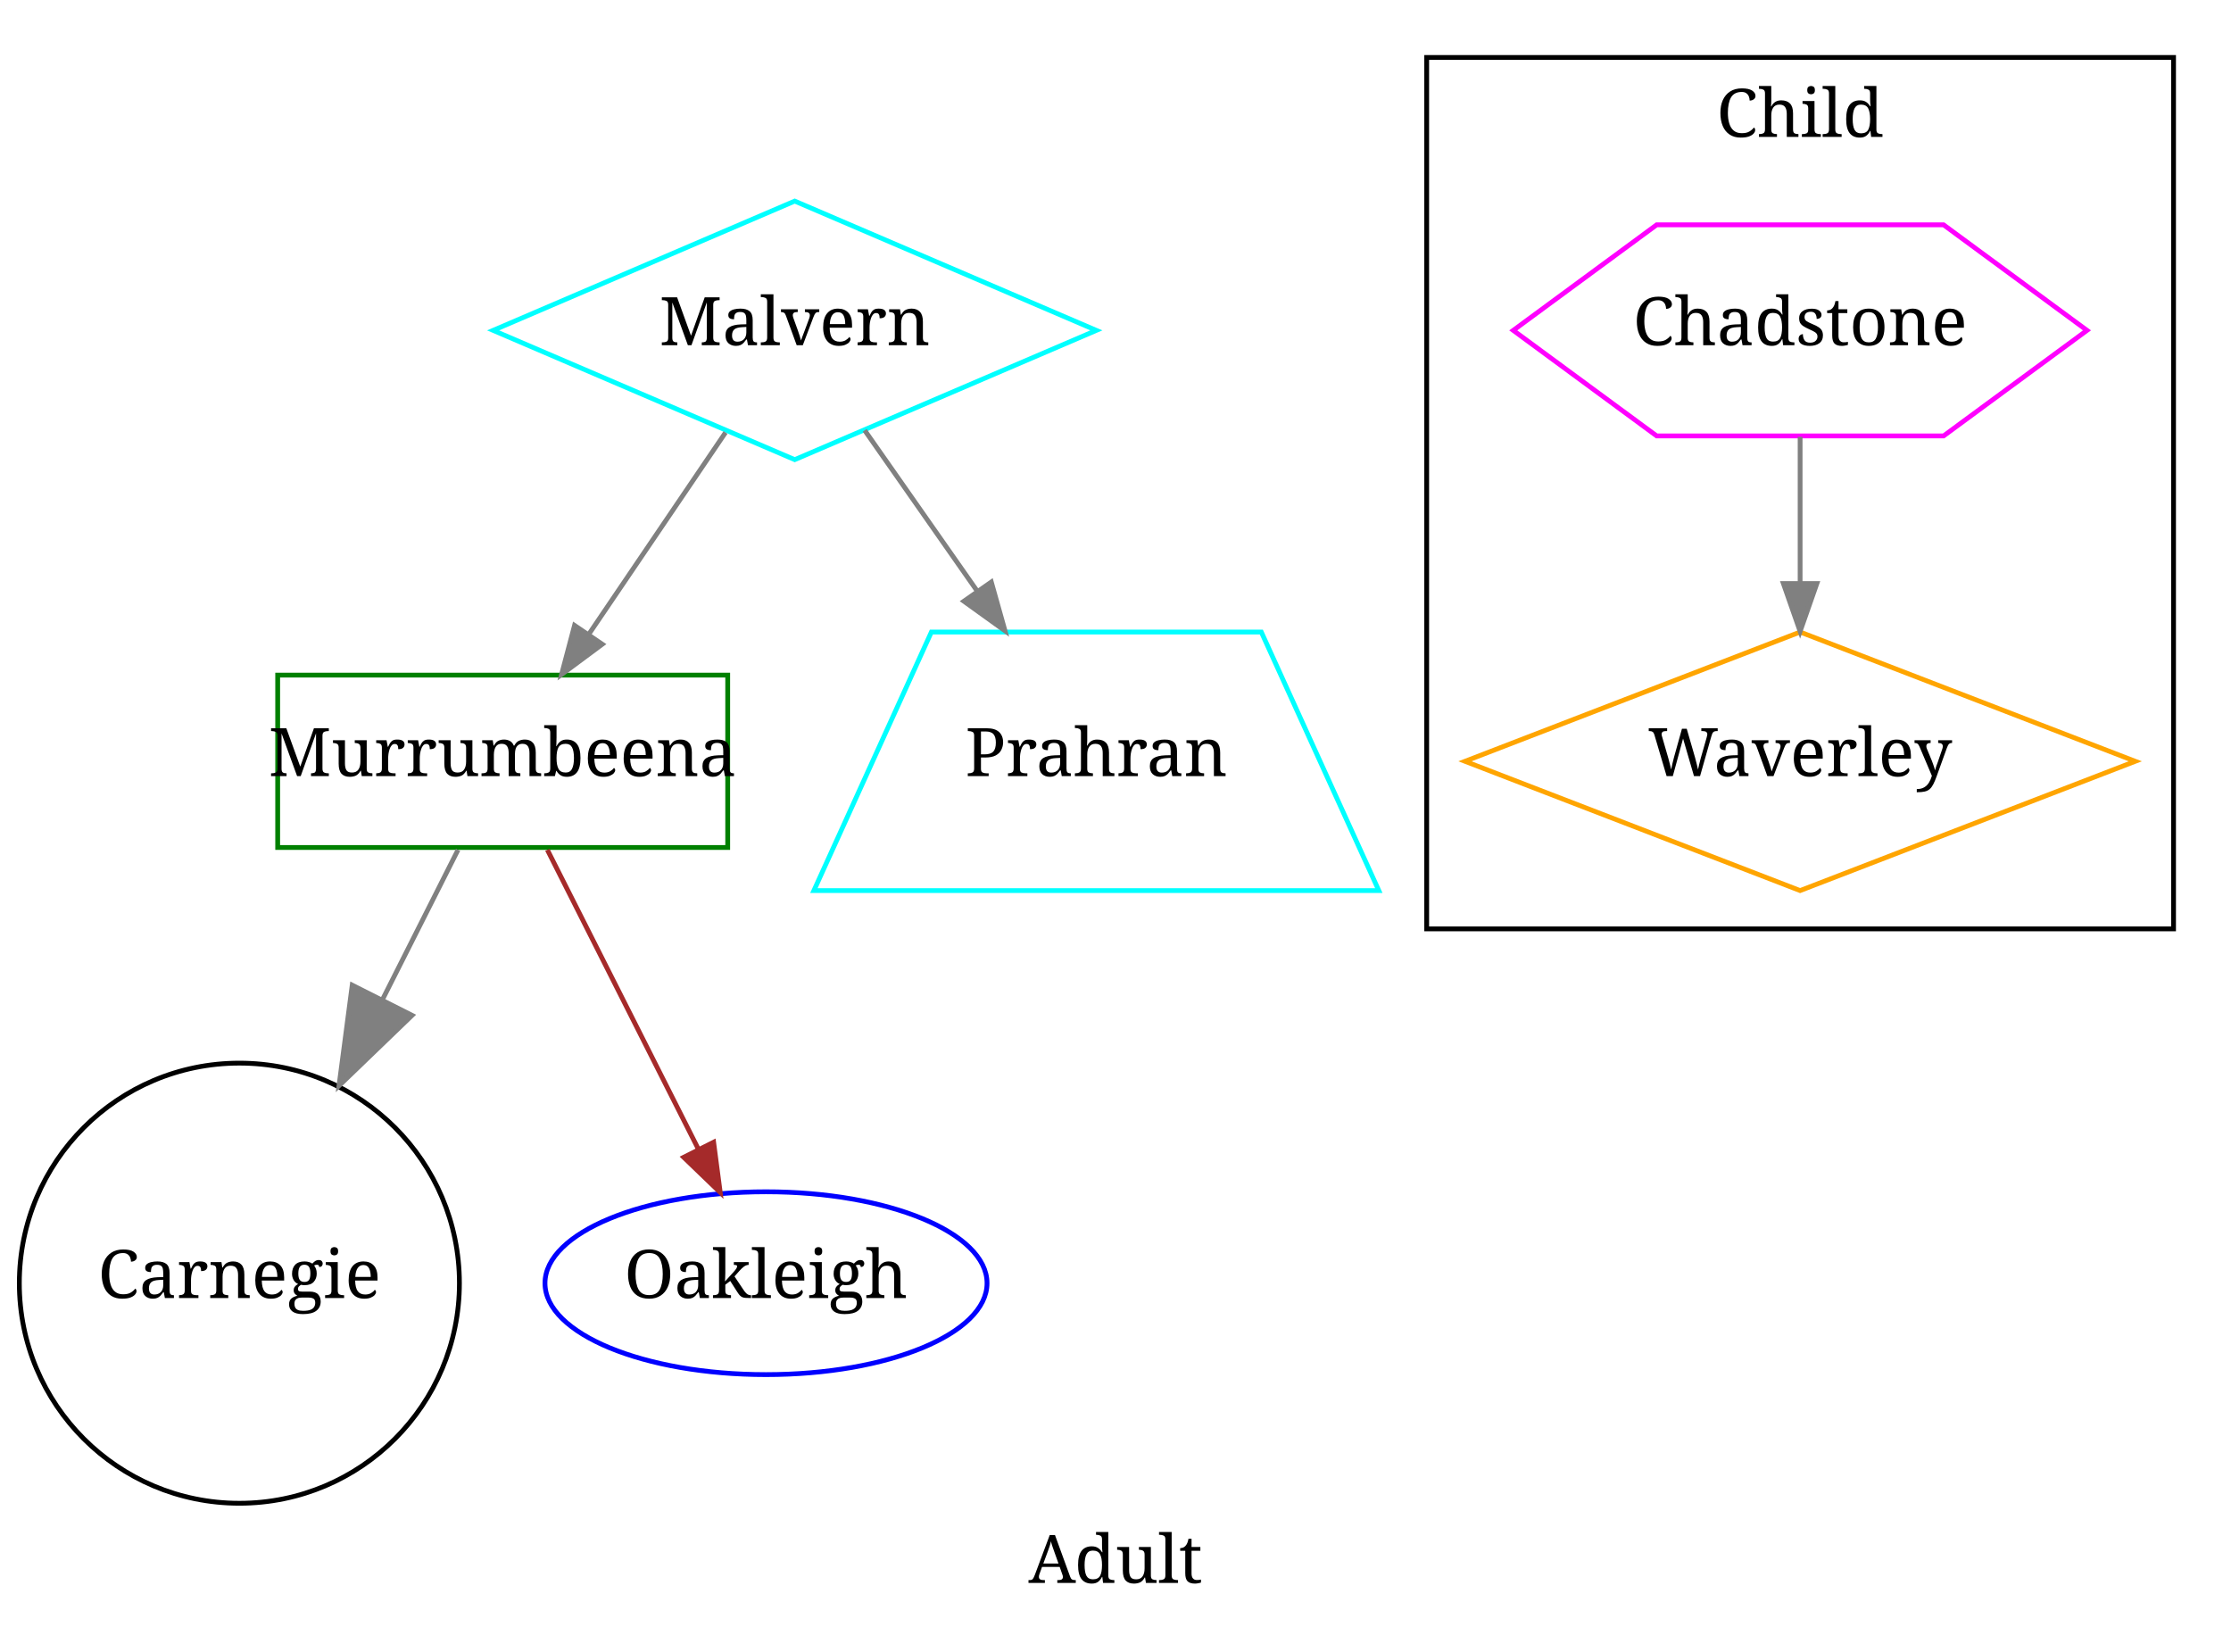
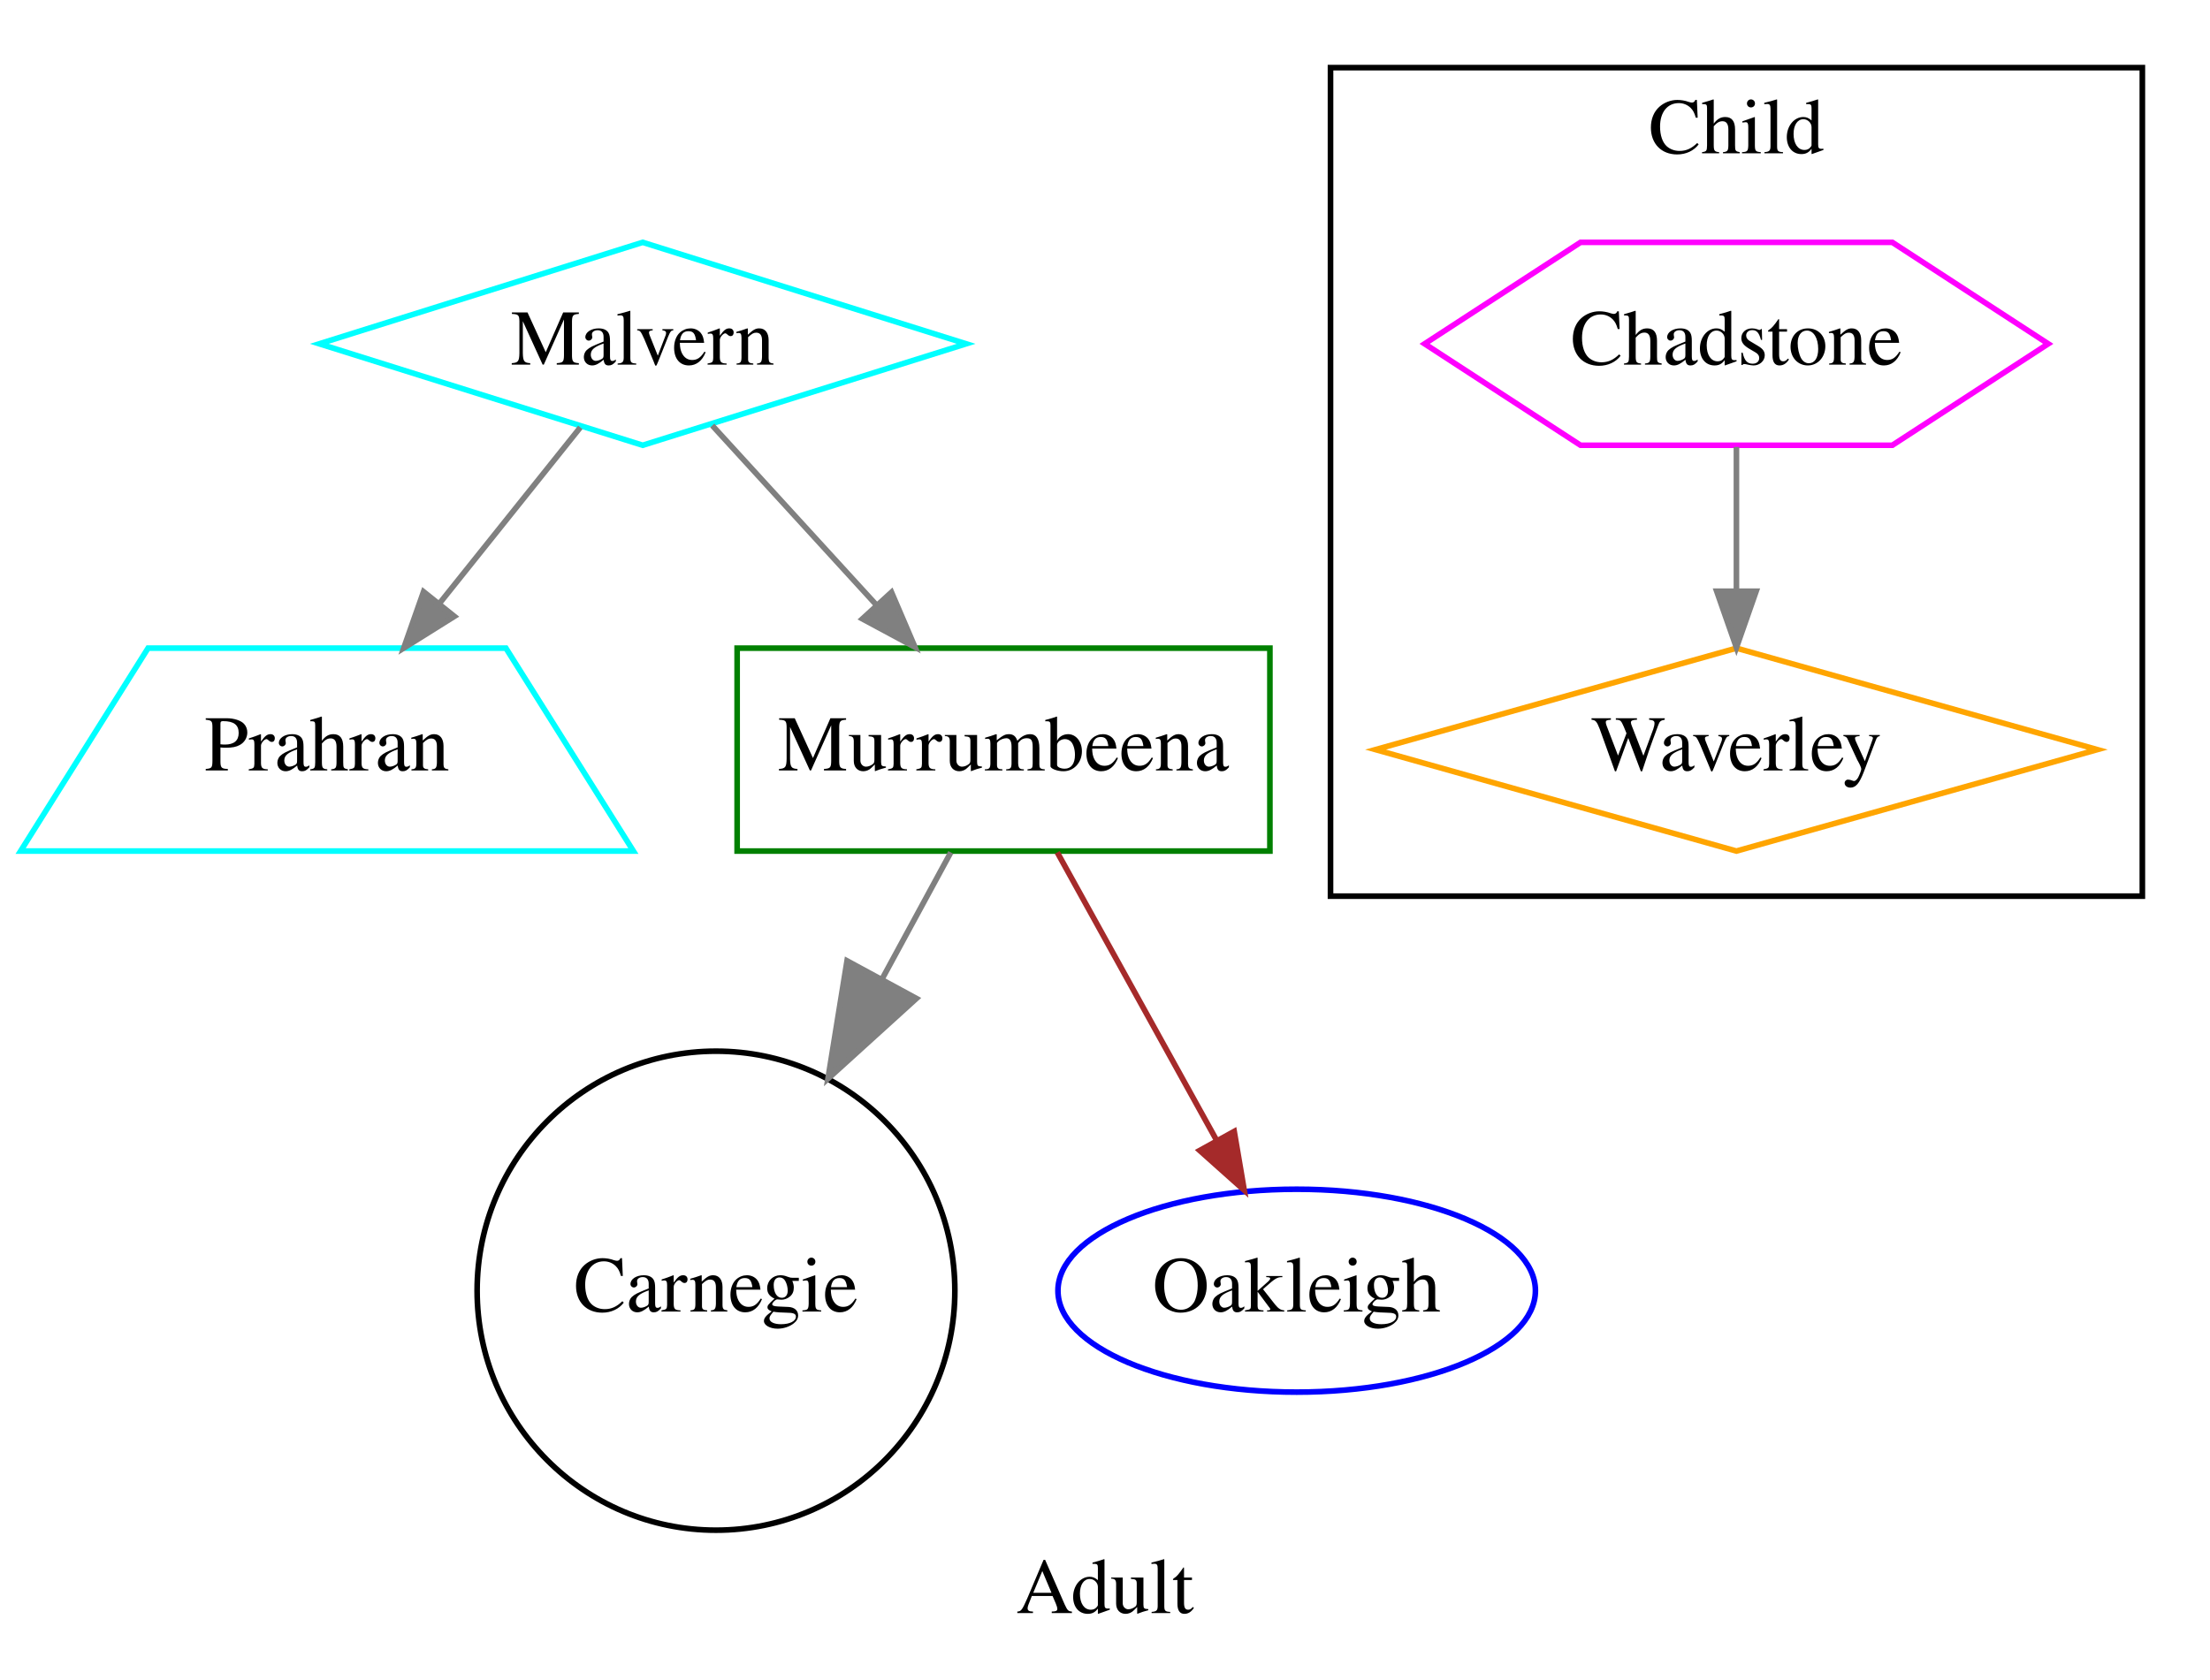
- <svg xmlns="http://www.w3.org/2000/svg" width="466pt" height="345pt" viewBox="0.00 0.00 466.00 345.00">
-   <g id="graph1" class="graph" transform="scale(1 1) rotate(0) translate(4 341)">
-     <polygon fill="white" stroke="white" points="-4,5 -4,-341 463,-341 463,5 -4,5" />
-     <text text-anchor="middle" x="229" y="-10.4" font-family="Times Roman,serif" font-size="14.00">Adult</text>
-     <g id="graph2" class="cluster">
-       <polygon fill="none" stroke="black" points="294,-147 294,-329 450,-329 450,-147 294,-147" />
-       <text text-anchor="middle" x="372" y="-312.4" font-family="Times Roman,serif" font-size="14.00">Child</text>
+ <svg xmlns="http://www.w3.org/2000/svg" width="392pt" height="298pt" viewBox="0.00 0.00 392.00 298.00">
+   <g id="graph0" class="graph" transform="scale(1 1) rotate(0) translate(4 294)">
+     <polygon fill="white" stroke="white" points="-4,5 -4,-294 389,-294 389,5 -4,5" />
+     <text text-anchor="middle" x="192" y="-7.8" font-family="Times,serif" font-size="14.00">Adult</text>
+     <g id="clust1" class="cluster">
+       <polygon fill="none" stroke="black" points="232,-135 232,-282 376,-282 376,-135 232,-135" />
+       <text text-anchor="middle" x="304" y="-266.8" font-family="Times,serif" font-size="14.00">Child</text>
    </g>
    <g id="node1" class="node">
-       <ellipse fill="none" stroke="black" cx="46" cy="-73" rx="45.962" ry="45.962" />
-       <text text-anchor="middle" x="46" y="-69.9" font-family="Times Roman,serif" font-size="14.00">Carnegie</text>
+       <ellipse fill="none" stroke="black" cx="123" cy="-65" rx="42.37" ry="42.494" />
+       <text text-anchor="middle" x="123" y="-61.3" font-family="Times,serif" font-size="14.00">Carnegie</text>
    </g>
    <g id="node2" class="node">
-       <polygon fill="none" stroke="green" points="148,-200 54,-200 54,-164 148,-164 148,-200" />
-       <text text-anchor="middle" x="101" y="-178.9" font-family="Times Roman,serif" font-size="14.00">Murrumbeena</text>
+       <polygon fill="none" stroke="green" points="221.25,-179 126.75,-179 126.75,-143 221.25,-143 221.25,-179" />
+       <text text-anchor="middle" x="174" y="-157.3" font-family="Times,serif" font-size="14.00">Murrumbeena</text>
+     </g>
+     <g id="edge1" class="edge">
+       <path fill="none" stroke="grey" d="M164.646,-142.759C161.121,-136.263 156.898,-128.478 152.512,-120.395" />
+       <polygon fill="grey" stroke="grey" points="158.55,-116.845 142.859,-102.604 146.244,-123.521 158.55,-116.845" />
+     </g>
+     <g id="node3" class="node">
+       <ellipse fill="none" stroke="blue" cx="226" cy="-65" rx="42.346" ry="18" />
+       <text text-anchor="middle" x="226" y="-61.3" font-family="Times,serif" font-size="14.00">Oakleigh</text>
    </g>
    <g id="edge2" class="edge">
-       <path fill="none" stroke="grey" d="M91.67,-163.51C87.205,-154.661 81.583,-143.519 75.825,-132.107" />
-       <polygon fill="grey" stroke="grey" points="82.068,-128.942 66.809,-114.24 69.569,-135.249 82.068,-128.942" />
+       <path fill="none" stroke="brown" d="M183.538,-142.759C191.43,-128.492 202.76,-108.011 211.732,-91.793" />
+       <polygon fill="brown" stroke="brown" points="214.92,-93.26 216.698,-82.816 208.795,-89.872 214.92,-93.26" />
    </g>
-     <g id="node3" class="node">
-       <ellipse fill="none" stroke="blue" cx="156" cy="-73" rx="46.167" ry="19.092" />
-       <text text-anchor="middle" x="156" y="-69.9" font-family="Times Roman,serif" font-size="14.00">Oakleigh</text>
+     <g id="node4" class="node">
+       <polygon fill="none" stroke="magenta" points="359.304,-233 331.652,-251 276.348,-251 248.696,-233 276.348,-215 331.652,-215 359.304,-233" />
+       <text text-anchor="middle" x="304" y="-229.3" font-family="Times,serif" font-size="14.00">Chadstone</text>
+     </g>
+     <g id="node5" class="node">
+       <polygon fill="none" stroke="orange" points="304,-179 239.988,-161 304,-143 368.012,-161 304,-179" />
+       <text text-anchor="middle" x="304" y="-157.3" font-family="Times,serif" font-size="14.00">Waverley</text>
+     </g>
+     <g id="edge3" class="edge">
+       <path fill="none" stroke="grey" d="M304,-214.697C304,-206.983 304,-197.712 304,-189.112" />
+       <polygon fill="grey" stroke="grey" points="307.5,-189.104 304,-179.104 300.5,-189.104 307.5,-189.104" />
+     </g>
+     <g id="node6" class="node">
+       <polygon fill="none" stroke="cyan" points="110,-251 52.639,-233 110,-215 167.361,-233 110,-251" />
+       <text text-anchor="middle" x="110" y="-229.3" font-family="Times,serif" font-size="14.00">Malvern</text>
+     </g>
+     <g id="node7" class="node">
+       <polygon fill="none" stroke="cyan" points="85.739,-179 22.261,-179 -0.346,-143 108.346,-143 85.739,-179" />
+       <text text-anchor="middle" x="54" y="-157.3" font-family="Times,serif" font-size="14.00">Prahran</text>
    </g>
    <g id="edge4" class="edge">
-       <path fill="none" stroke="brown" d="M110.33,-163.51C118.969,-146.389 131.938,-120.687 141.851,-101.041" />
-       <polygon fill="brown" stroke="brown" points="145.059,-102.452 146.439,-91.947 138.81,-99.299 145.059,-102.452" />
+       <path fill="none" stroke="grey" d="M98.936,-218.17C91.844,-209.304 82.428,-197.535 74.049,-187.061" />
+       <polygon fill="grey" stroke="grey" points="76.595,-184.641 67.615,-179.019 71.129,-189.014 76.595,-184.641" />
    </g>
-     <g id="node7" class="node">
-       <polygon fill="none" stroke="magenta" points="431.921,-272 401.961,-294.045 342.039,-294.045 312.079,-272 342.039,-249.955 401.961,-249.955 431.921,-272" />
-       <text text-anchor="middle" x="372" y="-268.9" font-family="Times Roman,serif" font-size="14.00">Chadstone</text>
-     </g>
-     <g id="node8" class="node">
-       <polygon fill="none" stroke="orange" points="372,-209 302,-182 372,-155 442,-182 372,-209" />
-       <text text-anchor="middle" x="372" y="-178.9" font-family="Times Roman,serif" font-size="14.00">Waverley</text>
-     </g>
-     <g id="edge7" class="edge">
-       <path fill="none" stroke="grey" d="M372,-249.753C372,-240.539 372,-229.599 372,-219.227" />
-       <polygon fill="grey" stroke="grey" points="375.5,-219.129 372,-209.129 368.5,-219.129 375.5,-219.129" />
-     </g>
-     <g id="node10" class="node">
-       <polygon fill="none" stroke="cyan" points="162,-299 99,-272 162,-245 225,-272 162,-299" />
-       <text text-anchor="middle" x="162" y="-268.9" font-family="Times Roman,serif" font-size="14.00">Malvern</text>
-     </g>
-     <g id="edge11" class="edge">
-       <path fill="none" stroke="grey" d="M147.544,-250.671C138.989,-238.05 128.081,-221.955 118.975,-208.52" />
-       <polygon fill="grey" stroke="grey" points="121.802,-206.453 113.294,-200.138 116.007,-210.38 121.802,-206.453" />
-     </g>
-     <g id="node11" class="node">
-       <polygon fill="none" stroke="cyan" points="259.457,-209 190.543,-209 166,-155 284,-155 259.457,-209" />
-       <text text-anchor="middle" x="225" y="-178.9" font-family="Times Roman,serif" font-size="14.00">Prahran</text>
-     </g>
-     <g id="edge9" class="edge">
-       <path fill="none" stroke="grey" d="M176.612,-251.126C183.564,-241.195 192.073,-229.038 200.007,-217.704" />
-       <polygon fill="grey" stroke="grey" points="203.06,-219.447 205.927,-209.247 197.325,-215.432 203.06,-219.447" />
+     <g id="edge5" class="edge">
+       <path fill="none" stroke="grey" d="M122.34,-218.503C130.582,-209.488 141.666,-197.365 151.454,-186.66" />
+       <polygon fill="grey" stroke="grey" points="154.128,-188.922 158.293,-179.18 148.962,-184.199 154.128,-188.922" />
    </g>
  </g>
</svg>
